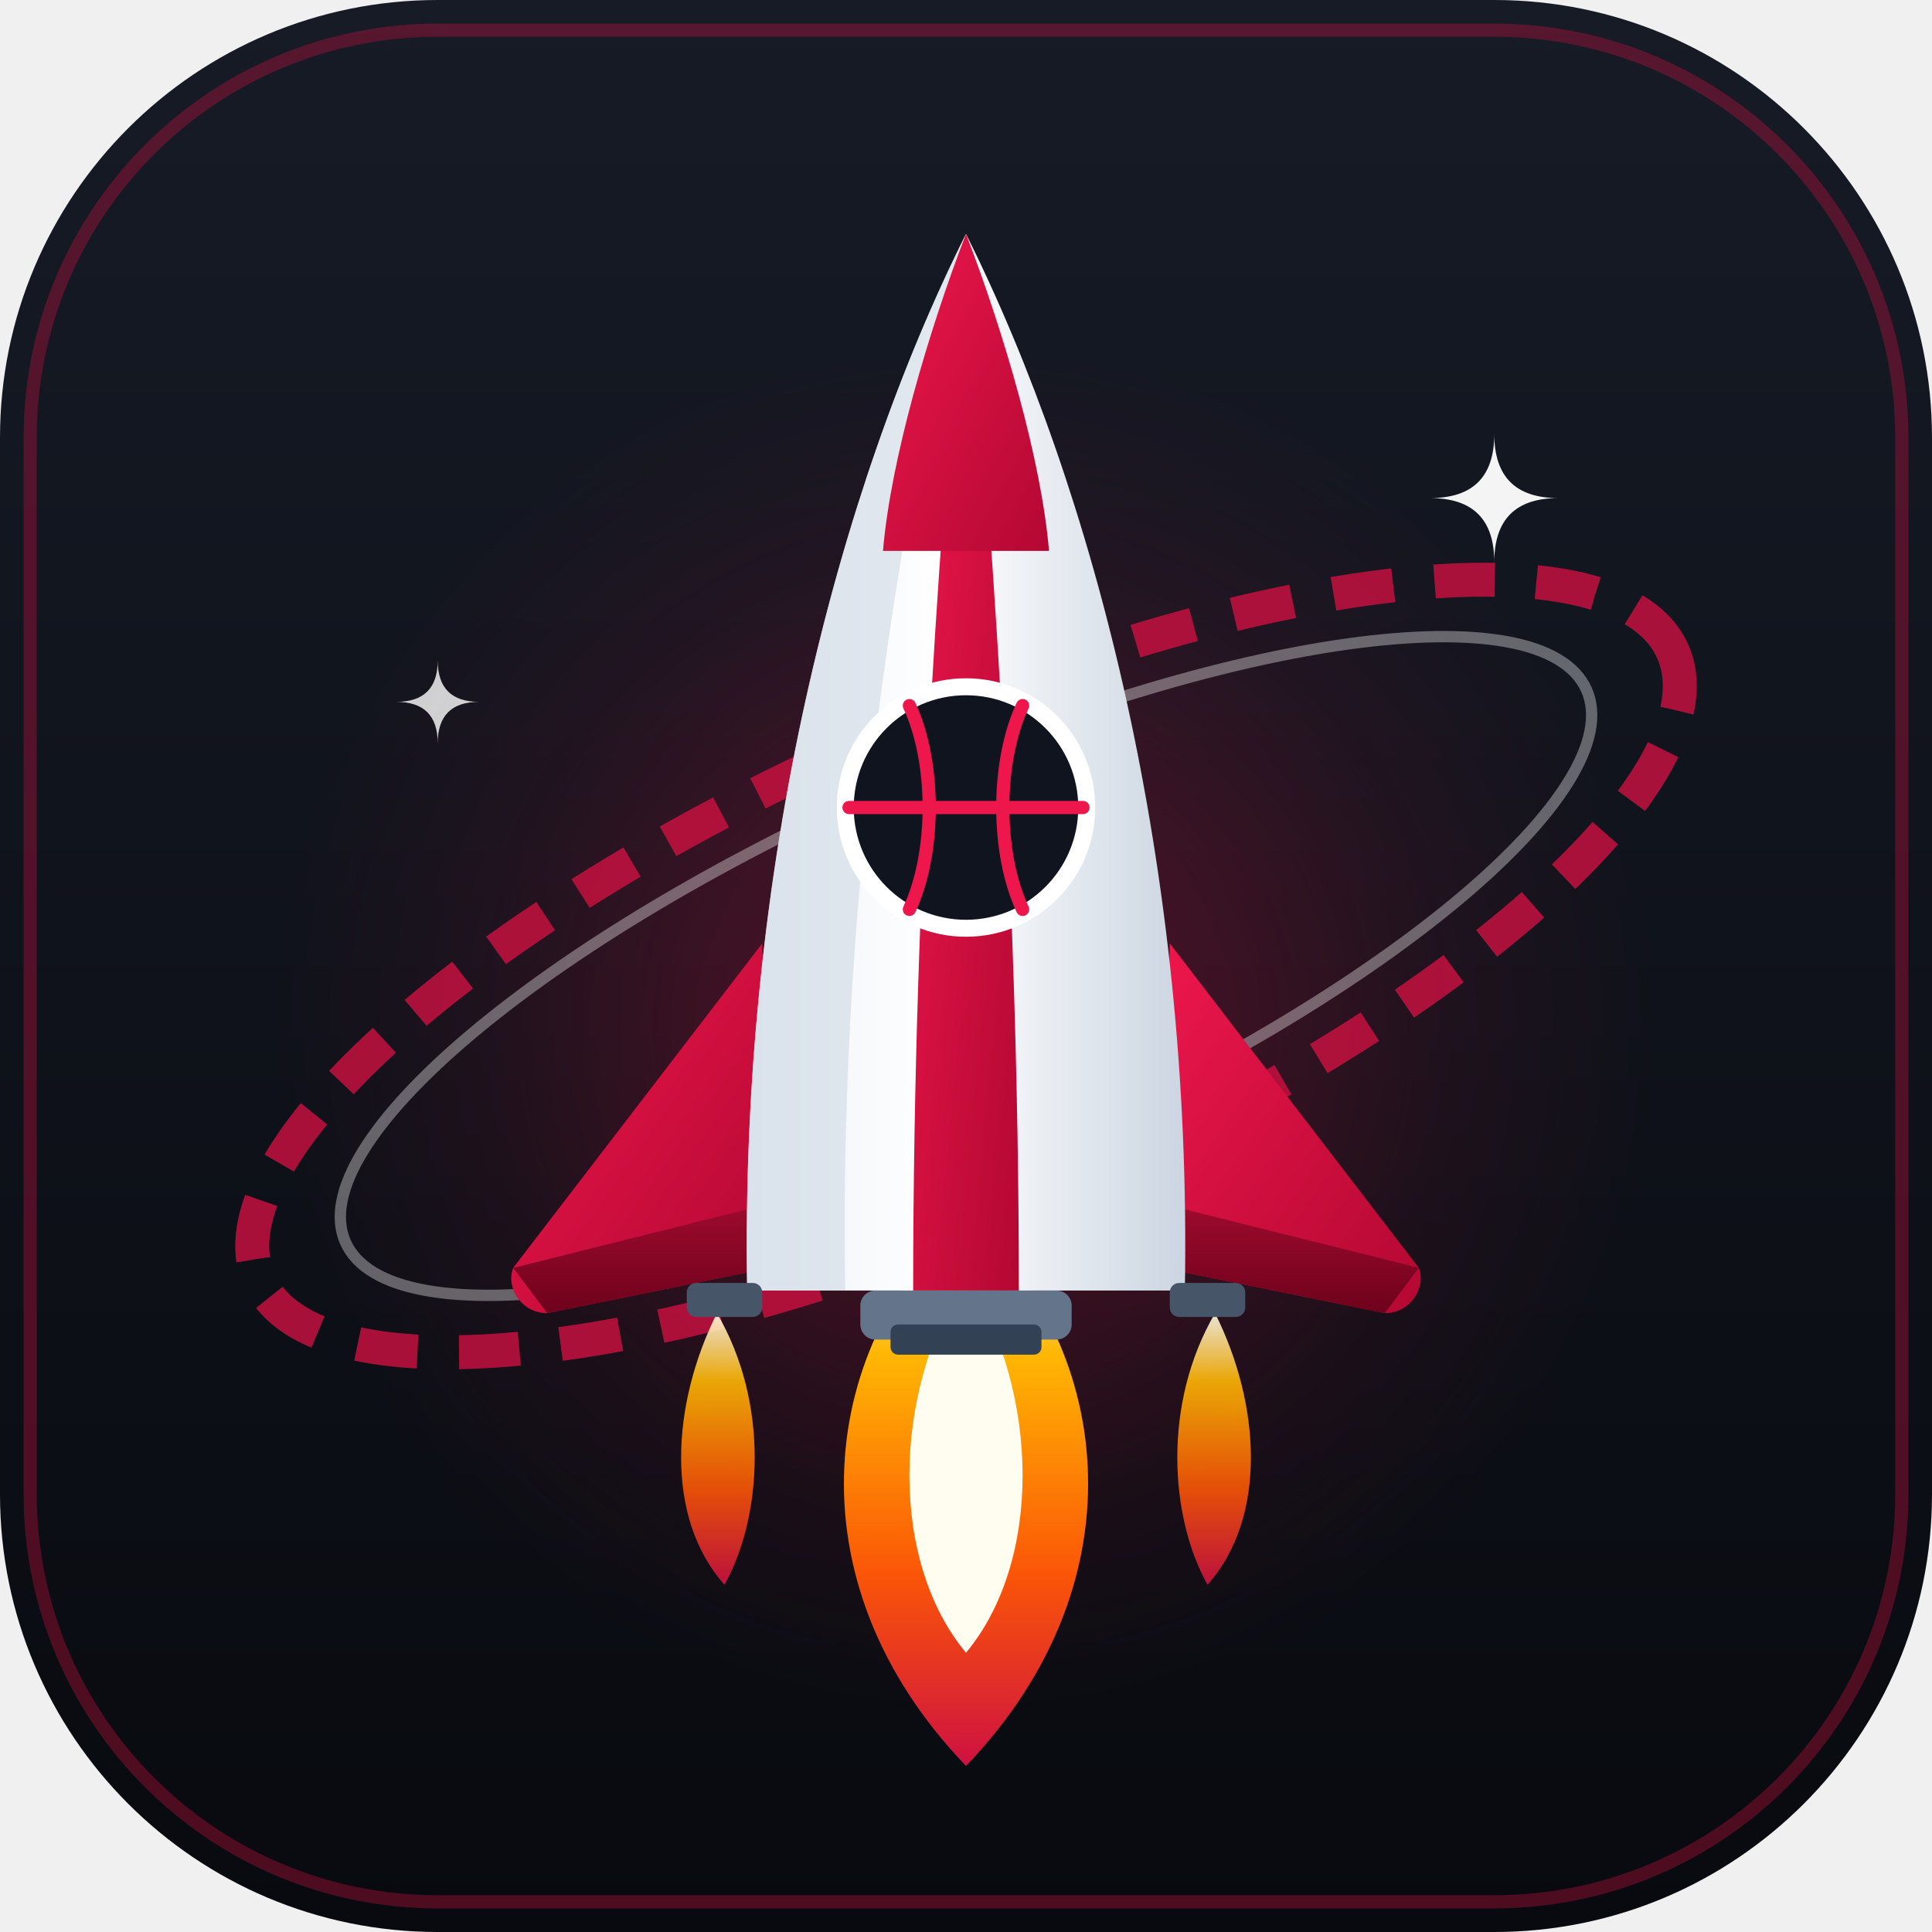
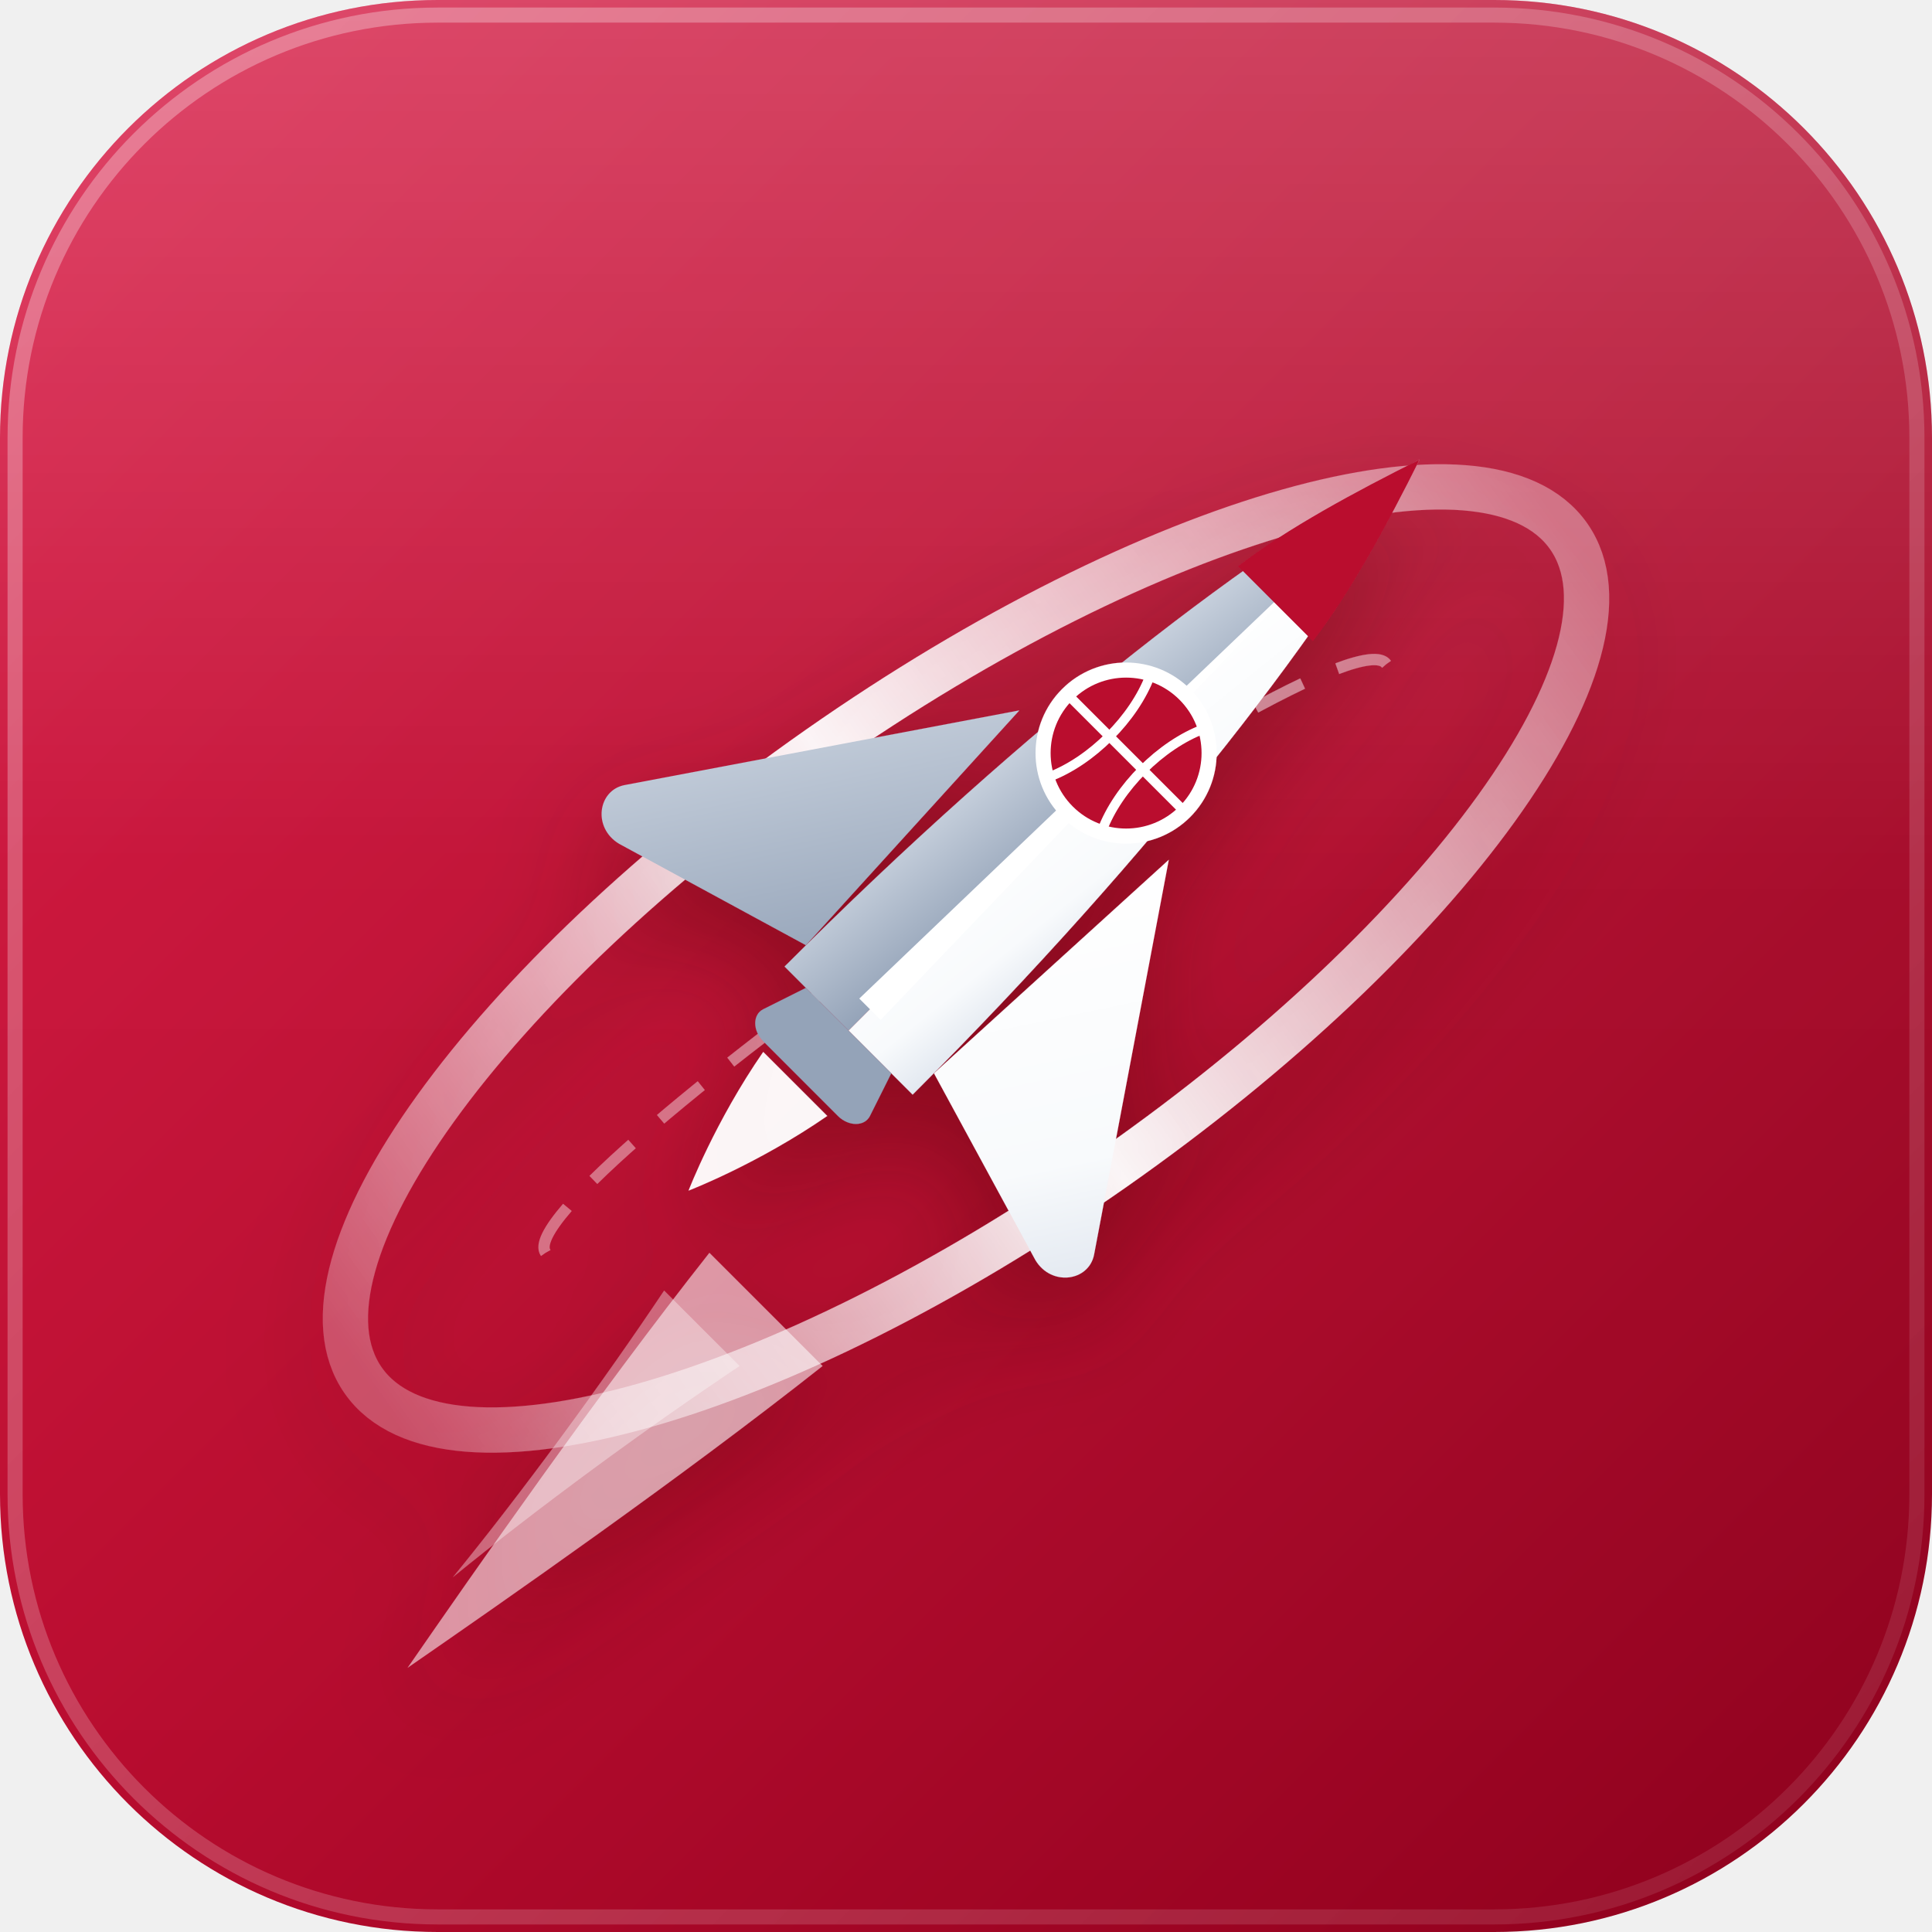
<svg xmlns="http://www.w3.org/2000/svg" viewBox="0 0 512 512" width="512" height="512">
  <defs>
-     <linearGradient id="bgGrad" x1="0%" y1="0%" x2="0%" y2="100%">
-       <stop offset="0%" stop-color="#161B26" />
-       <stop offset="100%" stop-color="#080A0F" />
+     <linearGradient id="brandBg" x1="0%" y1="0%" x2="100%" y2="100%">
+       <stop offset="0%" stop-color="#D91642" />
+       <stop offset="45%" stop-color="#BA0C2F" />
+       <stop offset="100%" stop-color="#8C001C" />
    </linearGradient>
-     <linearGradient id="redGrad" x1="0%" y1="0%" x2="100%" y2="100%">
-       <stop offset="0%" stop-color="#ED174C" />
-       <stop offset="100%" stop-color="#B30832" />
+     <linearGradient id="specularGlow" x1="0%" y1="0%" x2="0%" y2="100%">
+       <stop offset="0%" stop-color="#FFFFFF" stop-opacity="0.22" />
+       <stop offset="45%" stop-color="#FFFFFF" stop-opacity="0.03" />
+       <stop offset="100%" stop-color="#FFFFFF" stop-opacity="0" />
    </linearGradient>
-     <linearGradient id="darkRedGrad" x1="0%" y1="0%" x2="0%" y2="100%">
-       <stop offset="0%" stop-color="#9C0A2D" />
-       <stop offset="100%" stop-color="#6E021C" />
+     <linearGradient id="fuselageGrad" x1="0%" y1="0%" x2="100%" y2="100%">
+       <stop offset="0%" stop-color="#FFFFFF" />
+       <stop offset="70%" stop-color="#F8FAFC" />
+       <stop offset="100%" stop-color="#E2E8F0" />
    </linearGradient>
-     <linearGradient id="flameGrad" x1="0%" y1="0%" x2="0%" y2="100%">
-       <stop offset="0%" stop-color="#FFFBEB" />
-       <stop offset="25%" stop-color="#FFB703" />
-       <stop offset="65%" stop-color="#FB5607" />
-       <stop offset="100%" stop-color="#CE1141" />
+     <linearGradient id="wingShadow" x1="0%" y1="0%" x2="100%" y2="100%">
+       <stop offset="0%" stop-color="#E2E8F0" />
+       <stop offset="100%" stop-color="#94A3B8" />
    </linearGradient>
-     <linearGradient id="aeroGrad" x1="0%" y1="0%" x2="100%" y2="0%">
-       <stop offset="0%" stop-color="#EDF2F7" />
-       <stop offset="45%" stop-color="#FFFFFF" />
-       <stop offset="100%" stop-color="#CBD5E1" />
+     <linearGradient id="orbitGrad" x1="0%" y1="0%" x2="100%" y2="0%">
+       <stop offset="0%" stop-color="#FFFFFF" stop-opacity="0.25" />
+       <stop offset="50%" stop-color="#FFFFFF" stop-opacity="0.95" />
+       <stop offset="100%" stop-color="#FFFFFF" stop-opacity="0.35" />
    </linearGradient>
-     <radialGradient id="ambientGlow" cx="50%" cy="52%" r="48%">
-       <stop offset="0%" stop-color="#CE1141" stop-opacity="0.4" />
-       <stop offset="70%" stop-color="#CE1141" stop-opacity="0.08" />
-       <stop offset="100%" stop-color="#CE1141" stop-opacity="0" />
-     </radialGradient>
+     <linearGradient id="borderGrad" x1="0%" y1="0%" x2="100%" y2="100%">
+       <stop offset="0%" stop-color="#FFFFFF" stop-opacity="0.32" />
+       <stop offset="100%" stop-color="#FFFFFF" stop-opacity="0.08" />
+     </linearGradient>
+     <filter id="softShadow" x="-15%" y="-15%" width="130%" height="130%">
+       <feDropShadow dx="0" dy="12" stdDeviation="14" flood-color="#4A000E" flood-opacity="0.4" />
+     </filter>
  </defs>
-   <rect width="512" height="512" rx="116" fill="url(#bgGrad)" />
-   <rect x="8" y="8" width="496" height="496" rx="108" fill="none" stroke="#CE1141" stroke-width="3.5" stroke-opacity="0.35" />
-   <circle cx="256" cy="265" r="190" fill="url(#ambientGlow)" />
-   <g transform="rotate(-24 256 256)">
-     <ellipse cx="256" cy="256" rx="205" ry="65" fill="none" stroke="#CE1141" stroke-width="9" stroke-dasharray="16 11" stroke-opacity="0.8" />
-     <ellipse cx="256" cy="256" rx="180" ry="52" fill="none" stroke="#FFFFFF" stroke-width="3" stroke-opacity="0.35" />
+   <rect width="512" height="512" rx="116" fill="url(#brandBg)" />
+   <rect width="512" height="512" rx="116" fill="url(#specularGlow)" />
+   <rect x="4" y="4" width="504" height="504" rx="112" fill="none" stroke="url(#borderGrad)" stroke-width="4" />
+   <g filter="url(#softShadow)" transform="translate(0, -6)">
+     <g transform="rotate(-35 256 260)">
+       <ellipse cx="256" cy="260" rx="195" ry="68" fill="none" stroke="url(#orbitGrad)" stroke-width="12" stroke-linecap="round" />
+       <path d="M120 260 C120 240 392 240 392 260" fill="none" stroke="#FFFFFF" stroke-opacity="0.4" stroke-width="3" stroke-dasharray="14 10" />
+     </g>
+     <path d="M176 348 C160 372 138 402 120 424 C142 406 172 384 196 368 Z" fill="#FFFFFF" opacity="0.35" />
+     <path d="M188 338 C158 376 126 422 108 448 C134 430 180 398 218 368 Z" fill="#FFFFFF" opacity="0.55" />
+     <g transform="rotate(45 256 248)">
+       <path d="M228 200 L168 288 C164 294 170 302 178 300 L232 284 Z" fill="url(#wingShadow)" />
+       <path d="M284 200 L344 288 C348 294 342 302 334 300 L280 284 Z" fill="url(#fuselageGrad)" />
+       <path d="M256 78 C242 124 232 200 232 292 L256 292 Z" fill="url(#wingShadow)" />
+       <path d="M256 78 C270 124 280 200 280 292 L256 292 Z" fill="url(#fuselageGrad)" />
+       <polygon points="256,108 252,284 260,284" fill="#FFFFFF" />
+       <path d="M256 78 C250 96 244 116 242 132 L270 132 C268 116 262 96 256 78 Z" fill="#BA0C2F" />
+       <circle cx="256" cy="188" r="22" fill="#BA0C2F" stroke="#FFFFFF" stroke-width="4" />
+       <line x1="234" y1="188" x2="278" y2="188" stroke="#FFFFFF" stroke-width="2.5" stroke-linecap="round" />
+       <path d="M246 169 C251 180 251 196 246 207" fill="none" stroke="#FFFFFF" stroke-width="2.5" stroke-linecap="round" />
+       <path d="M266 169 C261 180 261 196 266 207" fill="none" stroke="#FFFFFF" stroke-width="2.5" stroke-linecap="round" />
+       <path d="M240 292 L236 304 C235 307 238 310 242 310 L270 310 C274 310 277 307 276 304 L272 292 Z" fill="#94A3B8" />
+       <path d="M244 312 C248 334 256 352 256 352 C256 352 264 334 268 312 Z" fill="#FFFFFF" opacity="0.95" />
+     </g>
  </g>
-   <path d="M256 322 C218 355 208 418 256 468 C304 418 294 355 256 322 Z" fill="url(#flameGrad)" />
-   <path d="M256 338 C236 370 236 414 256 438 C276 414 276 370 256 338 Z" fill="#FFFDF0" />
-   <path d="M190 348 C178 372 176 402 192 420 C202 402 204 372 190 348 Z" fill="url(#flameGrad)" opacity="0.9" />
-   <path d="M322 348 C334 372 336 402 320 420 C310 402 308 372 322 348 Z" fill="url(#flameGrad)" opacity="0.9" />
-   <path d="M202 250 L136 336 C134 341 138 348 145 348 L204 336 Z" fill="url(#redGrad)" />
-   <path d="M136 336 L145 348 L204 336 L200 320 Z" fill="url(#darkRedGrad)" />
-   <path d="M310 250 L376 336 C378 341 374 348 367 348 L308 336 Z" fill="url(#redGrad)" />
-   <path d="M376 336 L367 348 L308 336 L312 320 Z" fill="url(#darkRedGrad)" />
-   <path d="M256 62 C222 130 196 230 198 342 L314 342 C316 230 290 130 256 62 Z" fill="url(#aeroGrad)" />
-   <path d="M256 62 C222 130 196 230 198 342 L224 342 C222 230 240 130 256 62 Z" fill="#CBD5E1" opacity="0.55" />
-   <path d="M256 62 C250 130 242 230 242 342 L270 342 C270 230 262 130 256 62 Z" fill="url(#redGrad)" />
-   <path d="M256 62 C246 88 236 122 234 146 L278 146 C276 122 266 88 256 62 Z" fill="url(#redGrad)" />
-   <circle cx="256" cy="214" r="32" fill="#10141E" stroke="#FFFFFF" stroke-width="4.5" />
-   <line x1="225" y1="214" x2="287" y2="214" stroke="#ED174C" stroke-width="3.5" stroke-linecap="round" />
-   <path d="M241 187 C248 202 248 226 241 241" fill="none" stroke="#ED174C" stroke-width="3.5" stroke-linecap="round" />
-   <path d="M271 187 C264 202 264 226 271 241" fill="none" stroke="#ED174C" stroke-width="3.5" stroke-linecap="round" />
-   <rect x="228" y="342" width="56" height="13" rx="4" fill="#64748B" />
-   <rect x="236" y="351" width="40" height="8" rx="2" fill="#334155" />
-   <rect x="182" y="340" width="20" height="9" rx="2.5" fill="#475569" />
-   <rect x="310" y="340" width="20" height="9" rx="2.5" fill="#475569" />
-   <path d="M396 115 Q396 132 413 132 Q396 132 396 149 Q396 132 379 132 Q396 132 396 115 Z" fill="#FFFFFF" opacity="0.95" />
-   <path d="M116 175 Q116 186 127 186 Q116 186 116 197 Q116 186 105 186 Q116 186 116 175 Z" fill="#FFFFFF" opacity="0.8" />
</svg>
